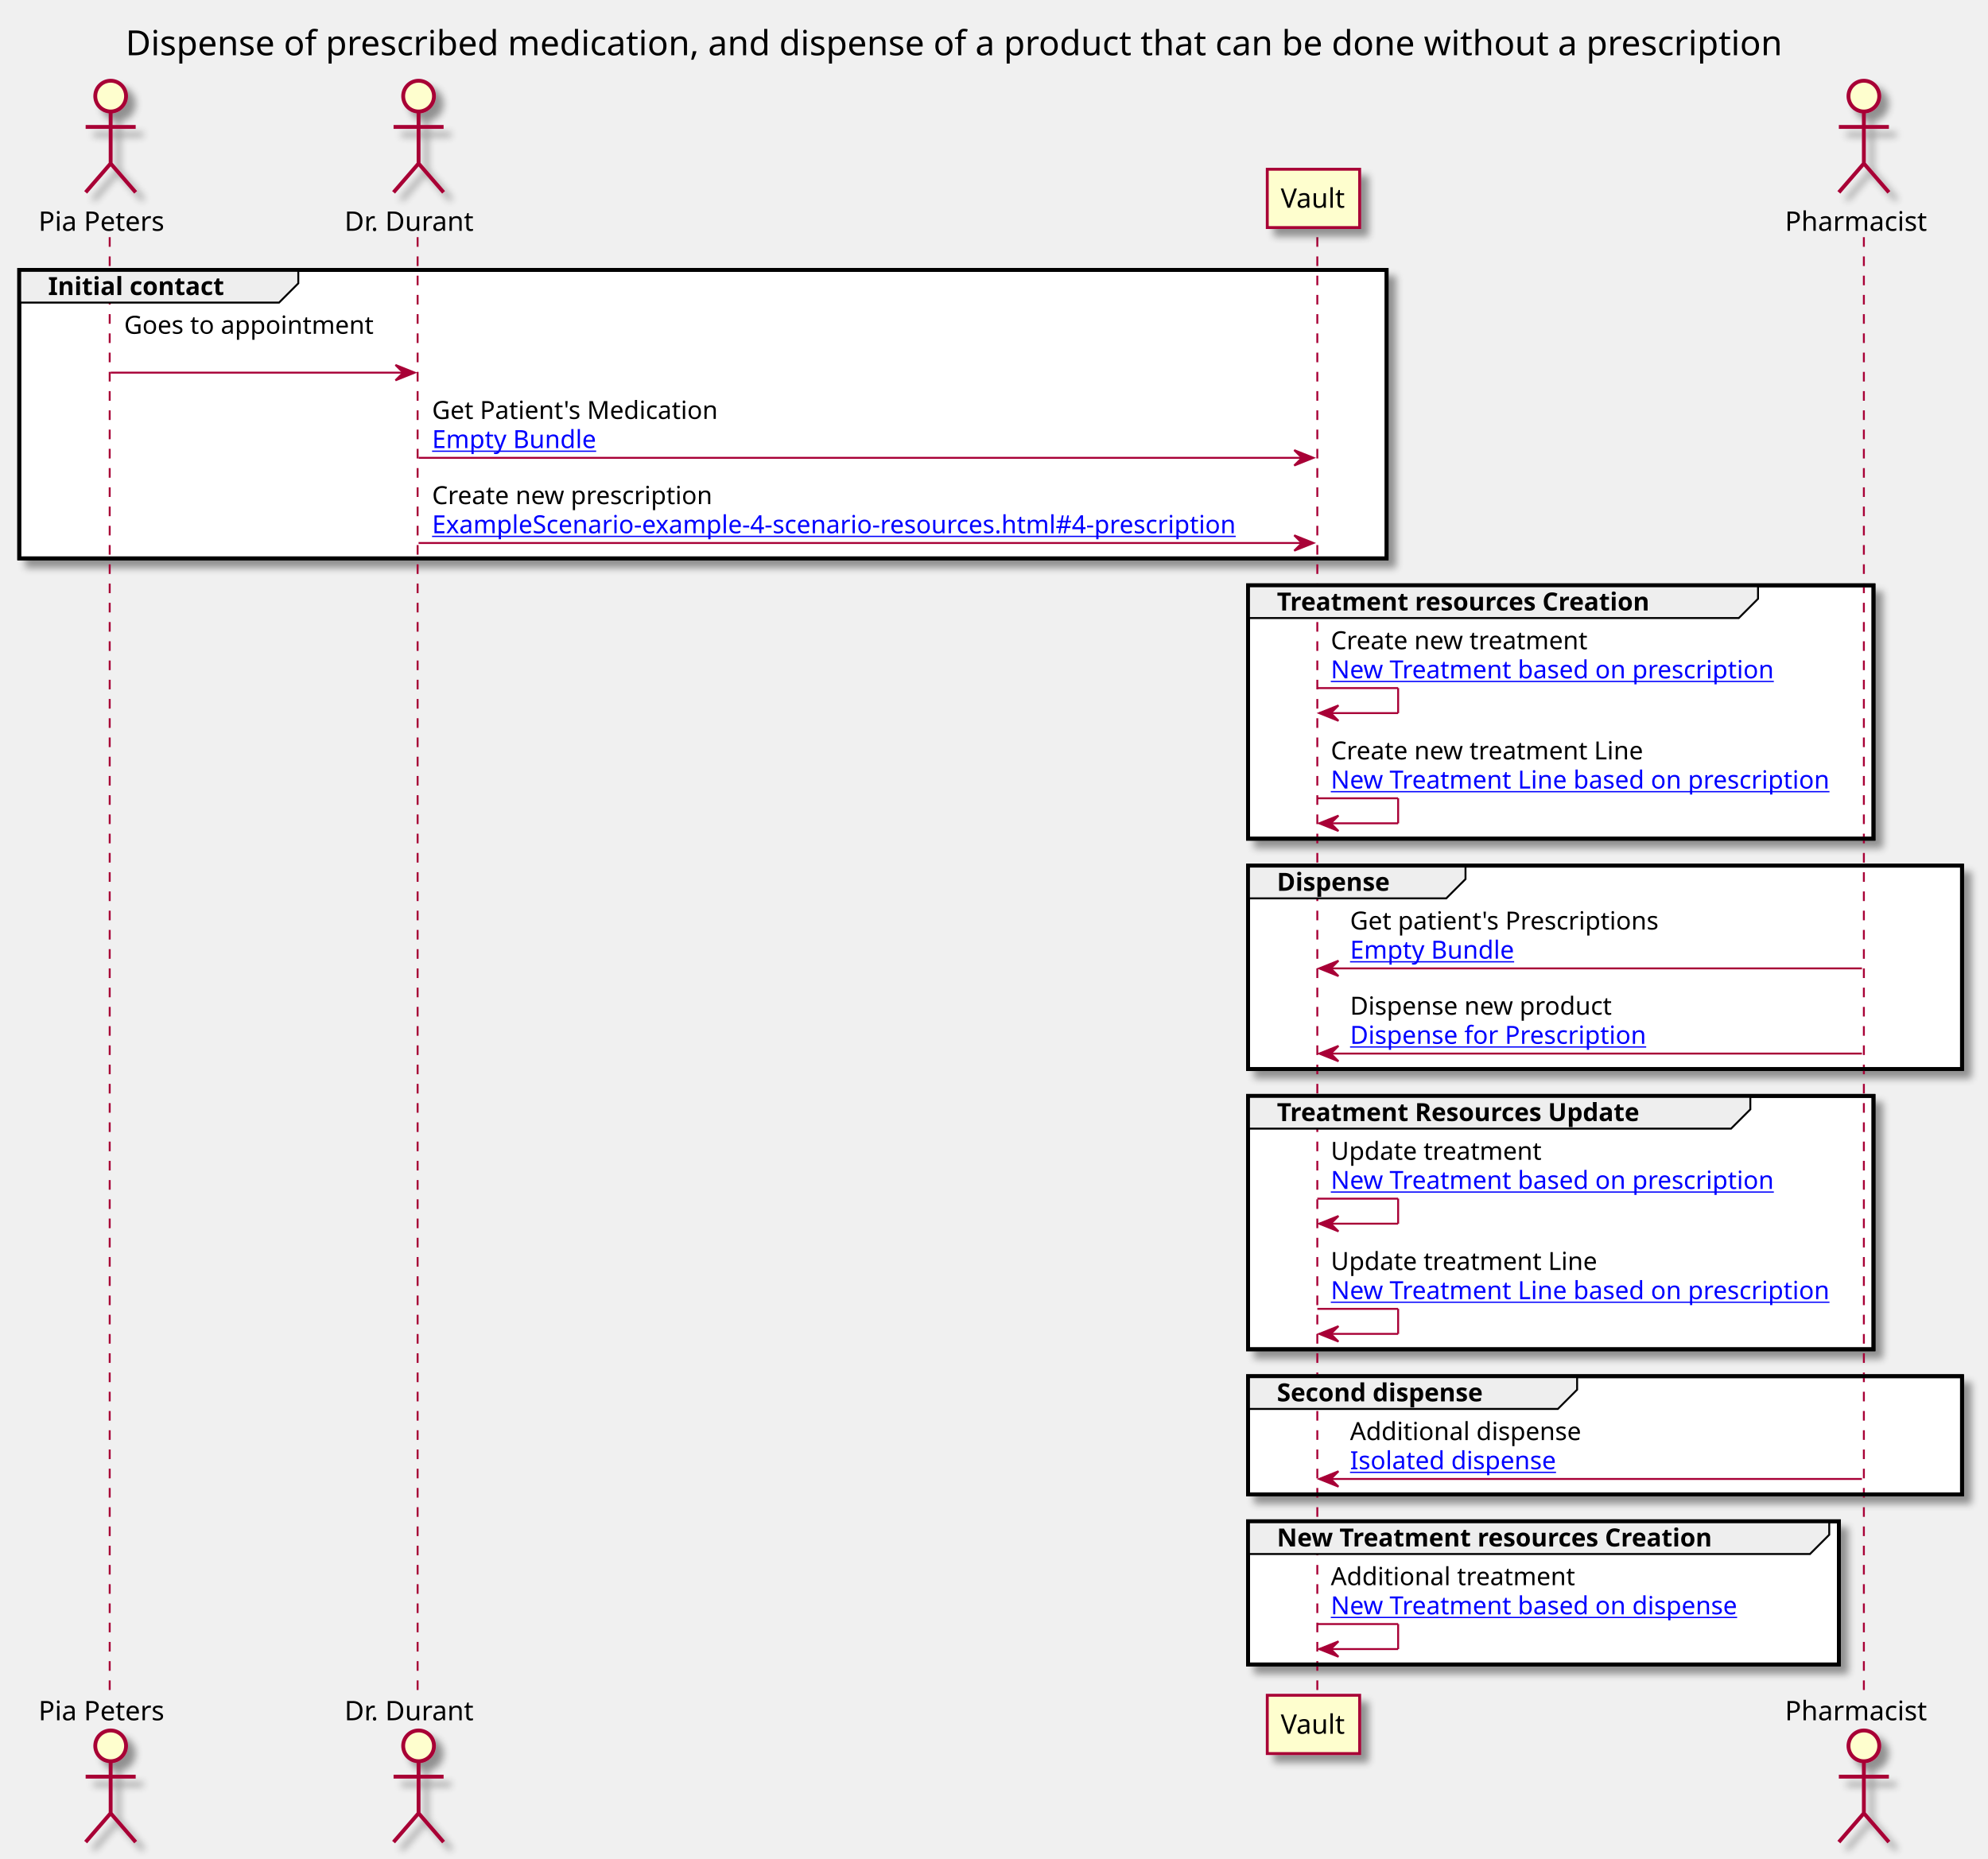
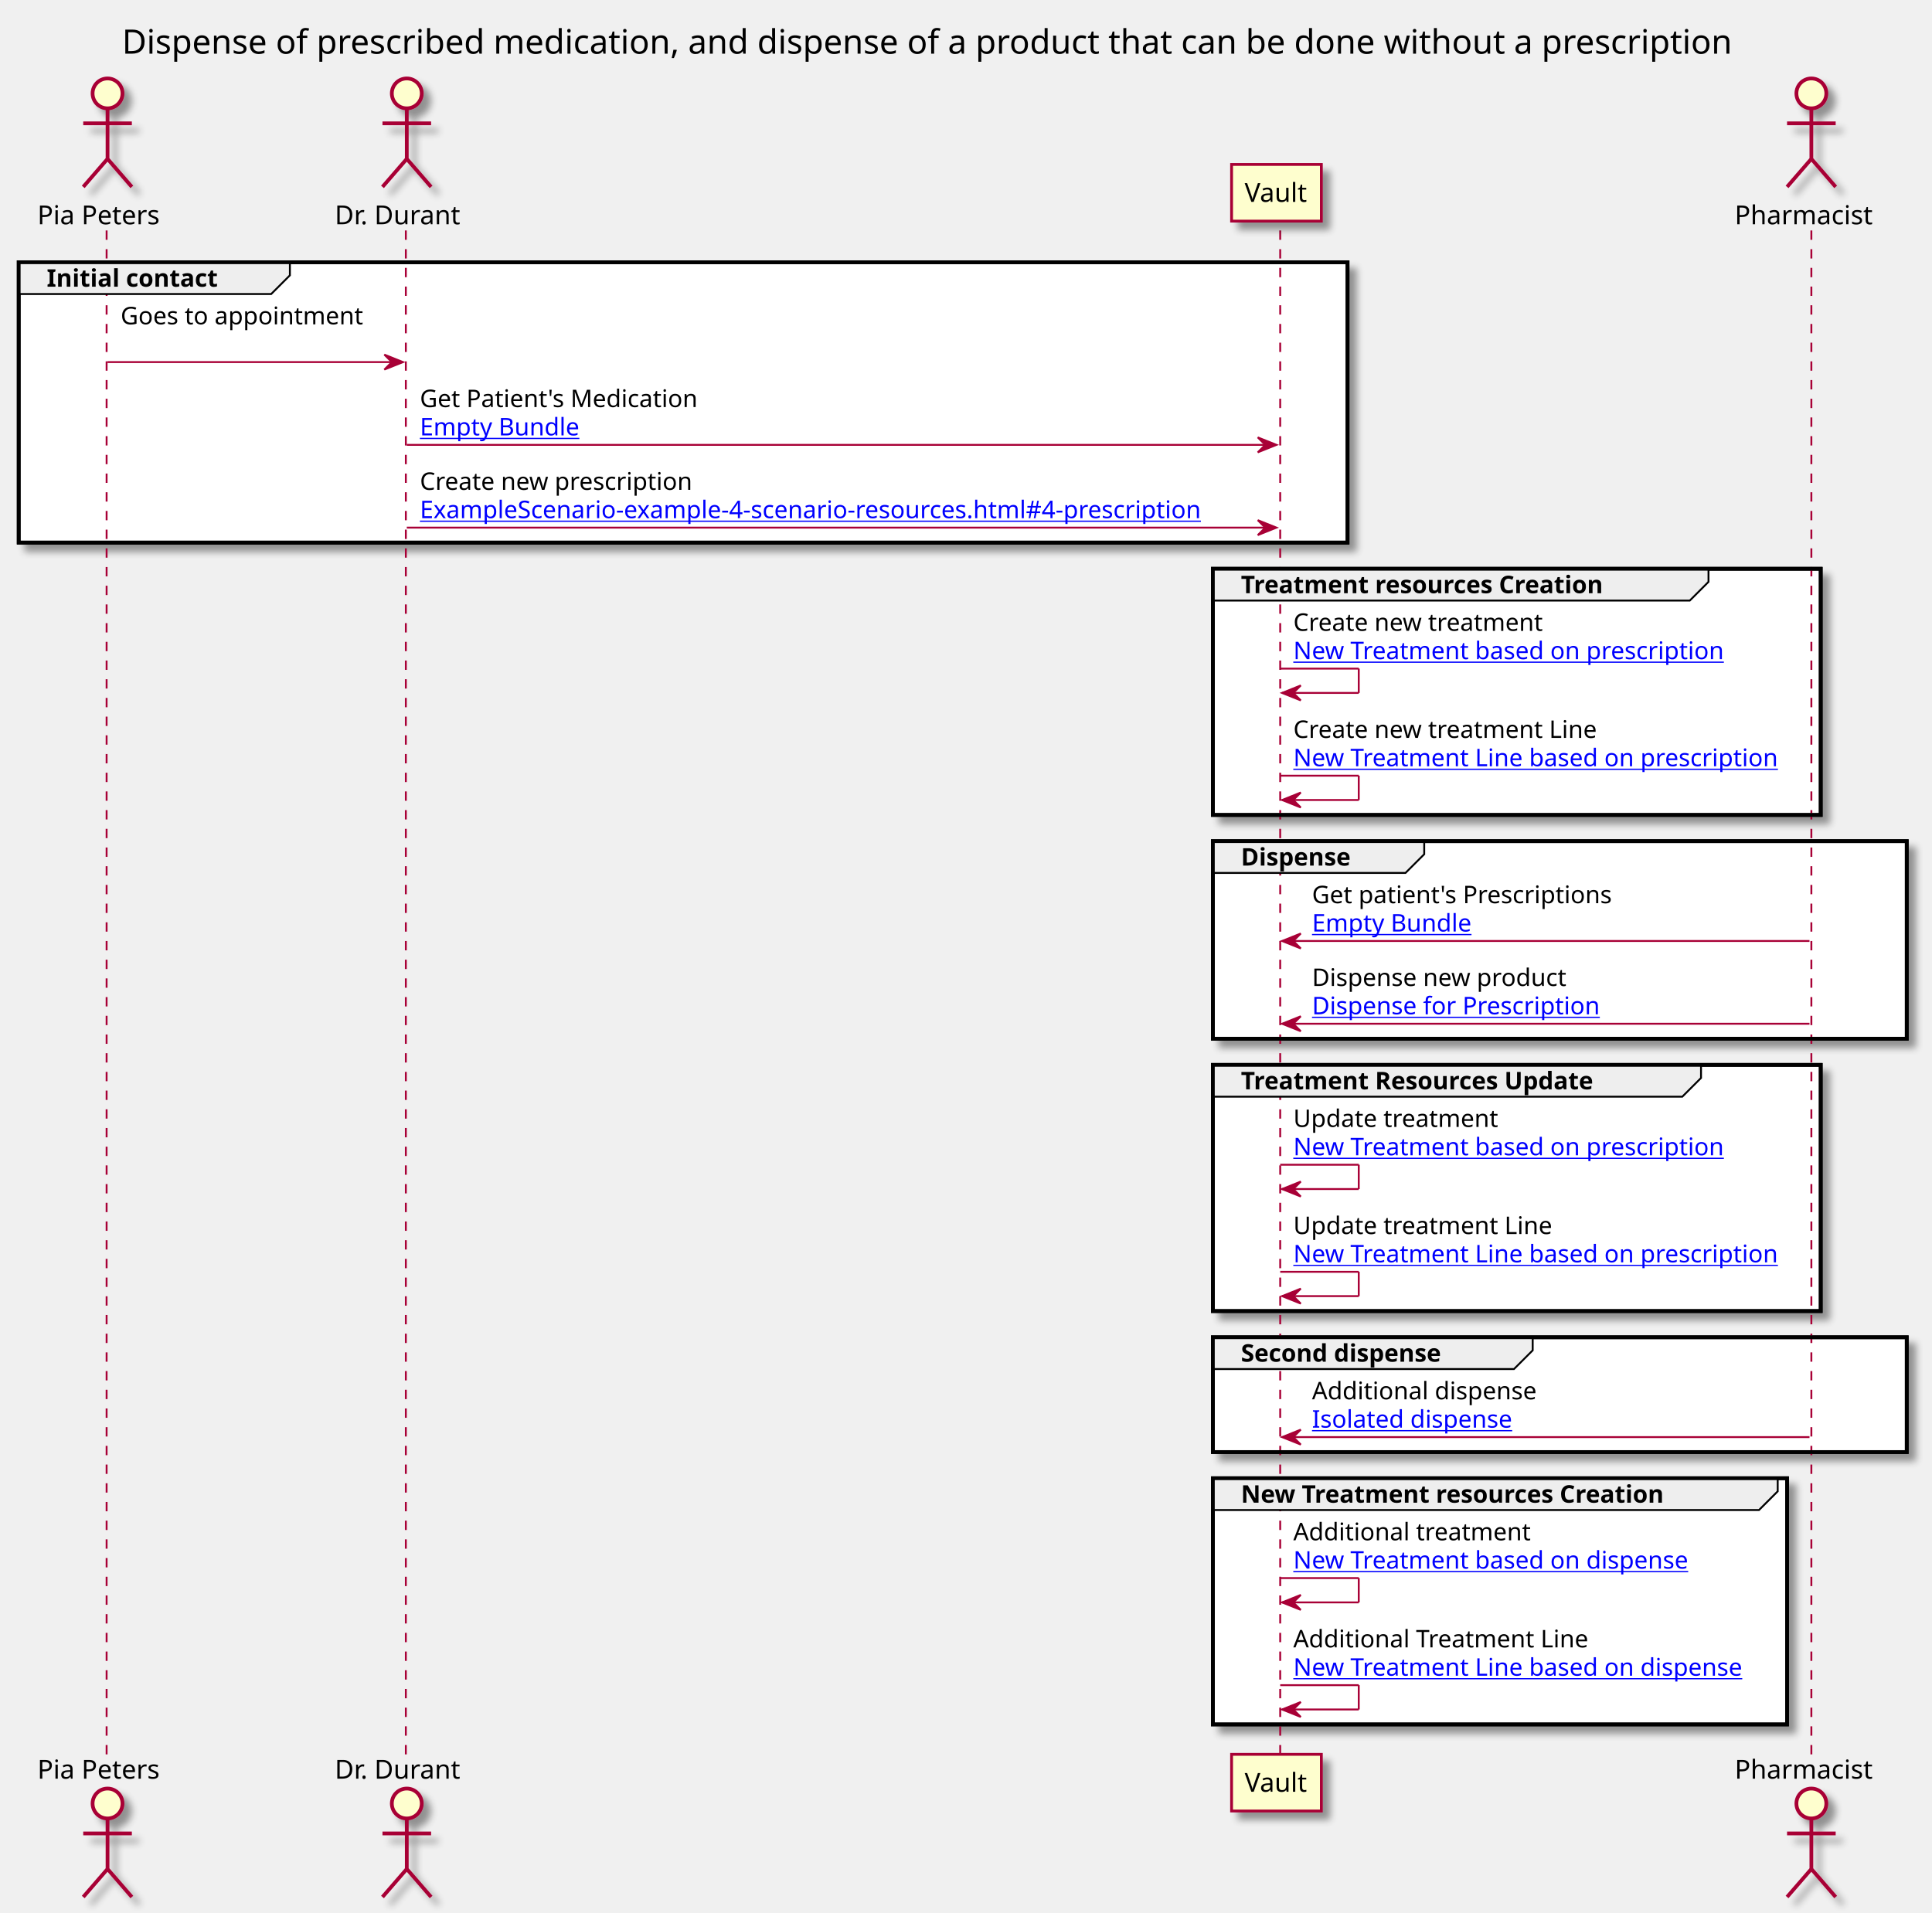
- <svg xmlns="http://www.w3.org/2000/svg" xmlns:xlink="http://www.w3.org/1999/xlink" contentScriptType="application/ecmascript" contentStyleType="text/css" height="966px" preserveAspectRatio="none" style="width:1033px;height:966px;" version="1.1" viewBox="0 0 1033 966" width="1033px" zoomAndPan="magnify">
+ <svg xmlns="http://www.w3.org/2000/svg" xmlns:xlink="http://www.w3.org/1999/xlink" contentScriptType="application/ecmascript" contentStyleType="text/css" height="1023px" preserveAspectRatio="none" style="width:1033px;height:1023px;" version="1.1" viewBox="0 0 1033 1023" width="1033px" zoomAndPan="magnify">
  <defs>
-     <filter height="300%" id="f8y3b9xoswqi6" width="300%" x="-1" y="-1">
+     <filter height="300%" id="f1hyd8g5plu8od" width="300%" x="-1" y="-1">
      <feGaussianBlur result="blurOut" stdDeviation="2.0" />
      <feColorMatrix in="blurOut" result="blurOut2" type="matrix" values="0 0 0 0 0 0 0 0 0 0 0 0 0 0 0 0 0 0 .4 0" />
      <feOffset dx="4.0" dy="4.0" in="blurOut2" result="blurOut3" />
      <feBlend in="SourceGraphic" in2="blurOut3" mode="normal" />
    </filter>
  </defs>
  <g>
    <text fill="#000000" font-family="sans-serif" font-size="18" lengthAdjust="spacing" textLength="899" x="65.25" y="28.708">Dispense of prescribed medication, and dispense of a product that can be done without a prescription</text>
-     <rect fill="#FFFFFF" filter="url(#f8y3b9xoswqi6)" height="149.93" style="stroke:#000000;stroke-width:2.0;" width="710.5" x="10" y="140.25" />
-     <rect fill="#FFFFFF" filter="url(#f8y3b9xoswqi6)" height="131.664" style="stroke:#000000;stroke-width:2.0;" width="325" x="648.5" y="304.18" />
-     <rect fill="#FFFFFF" filter="url(#f8y3b9xoswqi6)" height="105.664" style="stroke:#000000;stroke-width:2.0;" width="371" x="648.5" y="449.844" />
-     <rect fill="#FFFFFF" filter="url(#f8y3b9xoswqi6)" height="131.664" style="stroke:#000000;stroke-width:2.0;" width="325" x="648.5" y="569.508" />
-     <rect fill="#FFFFFF" filter="url(#f8y3b9xoswqi6)" height="61.398" style="stroke:#000000;stroke-width:2.0;" width="371" x="648.5" y="715.172" />
-     <rect fill="#FFFFFF" filter="url(#f8y3b9xoswqi6)" height="74.398" style="stroke:#000000;stroke-width:2.0;" width="307" x="648.5" y="790.57" />
-     <line style="stroke:#A80036;stroke-width:1.0;stroke-dasharray:5.0,5.0;" x1="57" x2="57" y1="123.25" y2="881.969" />
-     <line style="stroke:#A80036;stroke-width:1.0;stroke-dasharray:5.0,5.0;" x1="217" x2="217" y1="123.25" y2="881.969" />
-     <line style="stroke:#A80036;stroke-width:1.0;stroke-dasharray:5.0,5.0;" x1="684.5" x2="684.5" y1="123.25" y2="881.969" />
-     <line style="stroke:#A80036;stroke-width:1.0;stroke-dasharray:5.0,5.0;" x1="968.5" x2="968.5" y1="123.25" y2="881.969" />
+     <rect fill="#FFFFFF" filter="url(#f1hyd8g5plu8od)" height="149.93" style="stroke:#000000;stroke-width:2.0;" width="710.5" x="10" y="140.25" />
+     <rect fill="#FFFFFF" filter="url(#f1hyd8g5plu8od)" height="131.664" style="stroke:#000000;stroke-width:2.0;" width="325" x="648.5" y="304.18" />
+     <rect fill="#FFFFFF" filter="url(#f1hyd8g5plu8od)" height="105.664" style="stroke:#000000;stroke-width:2.0;" width="371" x="648.5" y="449.844" />
+     <rect fill="#FFFFFF" filter="url(#f1hyd8g5plu8od)" height="131.664" style="stroke:#000000;stroke-width:2.0;" width="325" x="648.5" y="569.508" />
+     <rect fill="#FFFFFF" filter="url(#f1hyd8g5plu8od)" height="61.398" style="stroke:#000000;stroke-width:2.0;" width="371" x="648.5" y="715.172" />
+     <rect fill="#FFFFFF" filter="url(#f1hyd8g5plu8od)" height="131.664" style="stroke:#000000;stroke-width:2.0;" width="307" x="648.5" y="790.57" />
+     <line style="stroke:#A80036;stroke-width:1.0;stroke-dasharray:5.0,5.0;" x1="57" x2="57" y1="123.25" y2="939.234" />
+     <line style="stroke:#A80036;stroke-width:1.0;stroke-dasharray:5.0,5.0;" x1="217" x2="217" y1="123.25" y2="939.234" />
+     <line style="stroke:#A80036;stroke-width:1.0;stroke-dasharray:5.0,5.0;" x1="684.5" x2="684.5" y1="123.25" y2="939.234" />
+     <line style="stroke:#A80036;stroke-width:1.0;stroke-dasharray:5.0,5.0;" x1="968.5" x2="968.5" y1="123.25" y2="939.234" />
    <text fill="#000000" font-family="sans-serif" font-size="14" lengthAdjust="spacing" textLength="69" x="20" y="119.948">Pia Peters</text>
-     <ellipse cx="57.5" cy="49.953" fill="#FEFECE" filter="url(#f8y3b9xoswqi6)" rx="8" ry="8" style="stroke:#A80036;stroke-width:2.0;" />
-     <path d="M57.5,57.953 L57.5,84.953 M44.5,65.953 L70.5,65.953 M57.5,84.953 L44.5,99.953 M57.5,84.953 L70.5,99.953 " fill="none" filter="url(#f8y3b9xoswqi6)" style="stroke:#A80036;stroke-width:2.0;" />
-     <text fill="#000000" font-family="sans-serif" font-size="14" lengthAdjust="spacing" textLength="69" x="20" y="893.964">Pia Peters</text>
-     <ellipse cx="57.5" cy="907.266" fill="#FEFECE" filter="url(#f8y3b9xoswqi6)" rx="8" ry="8" style="stroke:#A80036;stroke-width:2.0;" />
-     <path d="M57.5,915.266 L57.5,942.266 M44.5,923.266 L70.5,923.266 M57.5,942.266 L44.5,957.266 M57.5,942.266 L70.5,957.266 " fill="none" filter="url(#f8y3b9xoswqi6)" style="stroke:#A80036;stroke-width:2.0;" />
+     <ellipse cx="57.5" cy="49.953" fill="#FEFECE" filter="url(#f1hyd8g5plu8od)" rx="8" ry="8" style="stroke:#A80036;stroke-width:2.0;" />
+     <path d="M57.5,57.953 L57.5,84.953 M44.5,65.953 L70.5,65.953 M57.5,84.953 L44.5,99.953 M57.5,84.953 L70.5,99.953 " fill="none" filter="url(#f1hyd8g5plu8od)" style="stroke:#A80036;stroke-width:2.0;" />
+     <text fill="#000000" font-family="sans-serif" font-size="14" lengthAdjust="spacing" textLength="69" x="20" y="951.23">Pia Peters</text>
+     <ellipse cx="57.5" cy="964.531" fill="#FEFECE" filter="url(#f1hyd8g5plu8od)" rx="8" ry="8" style="stroke:#A80036;stroke-width:2.0;" />
+     <path d="M57.5,972.531 L57.5,999.531 M44.5,980.531 L70.5,980.531 M57.5,999.531 L44.5,1014.531 M57.5,999.531 L70.5,1014.531 " fill="none" filter="url(#f1hyd8g5plu8od)" style="stroke:#A80036;stroke-width:2.0;" />
    <text fill="#000000" font-family="sans-serif" font-size="14" lengthAdjust="spacing" textLength="71" x="179" y="119.948">Dr. Durant</text>
-     <ellipse cx="217.5" cy="49.953" fill="#FEFECE" filter="url(#f8y3b9xoswqi6)" rx="8" ry="8" style="stroke:#A80036;stroke-width:2.0;" />
-     <path d="M217.5,57.953 L217.5,84.953 M204.5,65.953 L230.5,65.953 M217.5,84.953 L204.5,99.953 M217.5,84.953 L230.5,99.953 " fill="none" filter="url(#f8y3b9xoswqi6)" style="stroke:#A80036;stroke-width:2.0;" />
-     <text fill="#000000" font-family="sans-serif" font-size="14" lengthAdjust="spacing" textLength="71" x="179" y="893.964">Dr. Durant</text>
-     <ellipse cx="217.5" cy="907.266" fill="#FEFECE" filter="url(#f8y3b9xoswqi6)" rx="8" ry="8" style="stroke:#A80036;stroke-width:2.0;" />
-     <path d="M217.5,915.266 L217.5,942.266 M204.5,923.266 L230.5,923.266 M217.5,942.266 L204.5,957.266 M217.5,942.266 L230.5,957.266 " fill="none" filter="url(#f8y3b9xoswqi6)" style="stroke:#A80036;stroke-width:2.0;" />
-     <rect fill="#FEFECE" filter="url(#f8y3b9xoswqi6)" height="30.297" style="stroke:#A80036;stroke-width:1.5;" width="48" x="658.5" y="87.953" />
+     <ellipse cx="217.5" cy="49.953" fill="#FEFECE" filter="url(#f1hyd8g5plu8od)" rx="8" ry="8" style="stroke:#A80036;stroke-width:2.0;" />
+     <path d="M217.5,57.953 L217.5,84.953 M204.5,65.953 L230.5,65.953 M217.5,84.953 L204.5,99.953 M217.5,84.953 L230.5,99.953 " fill="none" filter="url(#f1hyd8g5plu8od)" style="stroke:#A80036;stroke-width:2.0;" />
+     <text fill="#000000" font-family="sans-serif" font-size="14" lengthAdjust="spacing" textLength="71" x="179" y="951.23">Dr. Durant</text>
+     <ellipse cx="217.5" cy="964.531" fill="#FEFECE" filter="url(#f1hyd8g5plu8od)" rx="8" ry="8" style="stroke:#A80036;stroke-width:2.0;" />
+     <path d="M217.5,972.531 L217.5,999.531 M204.5,980.531 L230.5,980.531 M217.5,999.531 L204.5,1014.531 M217.5,999.531 L230.5,1014.531 " fill="none" filter="url(#f1hyd8g5plu8od)" style="stroke:#A80036;stroke-width:2.0;" />
+     <rect fill="#FEFECE" filter="url(#f1hyd8g5plu8od)" height="30.297" style="stroke:#A80036;stroke-width:1.5;" width="48" x="658.5" y="87.953" />
    <text fill="#000000" font-family="sans-serif" font-size="14" lengthAdjust="spacing" textLength="34" x="665.5" y="107.948">Vault</text>
-     <rect fill="#FEFECE" filter="url(#f8y3b9xoswqi6)" height="30.297" style="stroke:#A80036;stroke-width:1.5;" width="48" x="658.5" y="880.969" />
-     <text fill="#000000" font-family="sans-serif" font-size="14" lengthAdjust="spacing" textLength="34" x="665.5" y="900.964">Vault</text>
+     <rect fill="#FEFECE" filter="url(#f1hyd8g5plu8od)" height="30.297" style="stroke:#A80036;stroke-width:1.5;" width="48" x="658.5" y="938.234" />
+     <text fill="#000000" font-family="sans-serif" font-size="14" lengthAdjust="spacing" textLength="34" x="665.5" y="958.23">Vault</text>
    <text fill="#000000" font-family="sans-serif" font-size="14" lengthAdjust="spacing" textLength="76" x="927.5" y="119.948">Pharmacist</text>
-     <ellipse cx="968.5" cy="49.953" fill="#FEFECE" filter="url(#f8y3b9xoswqi6)" rx="8" ry="8" style="stroke:#A80036;stroke-width:2.0;" />
-     <path d="M968.5,57.953 L968.5,84.953 M955.5,65.953 L981.5,65.953 M968.5,84.953 L955.5,99.953 M968.5,84.953 L981.5,99.953 " fill="none" filter="url(#f8y3b9xoswqi6)" style="stroke:#A80036;stroke-width:2.0;" />
-     <text fill="#000000" font-family="sans-serif" font-size="14" lengthAdjust="spacing" textLength="76" x="927.5" y="893.964">Pharmacist</text>
-     <ellipse cx="968.5" cy="907.266" fill="#FEFECE" filter="url(#f8y3b9xoswqi6)" rx="8" ry="8" style="stroke:#A80036;stroke-width:2.0;" />
-     <path d="M968.5,915.266 L968.5,942.266 M955.5,923.266 L981.5,923.266 M968.5,942.266 L955.5,957.266 M968.5,942.266 L981.5,957.266 " fill="none" filter="url(#f8y3b9xoswqi6)" style="stroke:#A80036;stroke-width:2.0;" />
+     <ellipse cx="968.5" cy="49.953" fill="#FEFECE" filter="url(#f1hyd8g5plu8od)" rx="8" ry="8" style="stroke:#A80036;stroke-width:2.0;" />
+     <path d="M968.5,57.953 L968.5,84.953 M955.5,65.953 L981.5,65.953 M968.5,84.953 L955.5,99.953 M968.5,84.953 L981.5,99.953 " fill="none" filter="url(#f1hyd8g5plu8od)" style="stroke:#A80036;stroke-width:2.0;" />
+     <text fill="#000000" font-family="sans-serif" font-size="14" lengthAdjust="spacing" textLength="76" x="927.5" y="951.23">Pharmacist</text>
+     <ellipse cx="968.5" cy="964.531" fill="#FEFECE" filter="url(#f1hyd8g5plu8od)" rx="8" ry="8" style="stroke:#A80036;stroke-width:2.0;" />
+     <path d="M968.5,972.531 L968.5,999.531 M955.5,980.531 L981.5,980.531 M968.5,999.531 L955.5,1014.531 M968.5,999.531 L981.5,1014.531 " fill="none" filter="url(#f1hyd8g5plu8od)" style="stroke:#A80036;stroke-width:2.0;" />
    <path d="M10,140.25 L155,140.25 L155,147.25 L145,157.25 L10,157.25 L10,140.25 " fill="#EEEEEE" style="stroke:#000000;stroke-width:1.0;" />
    <rect fill="none" height="149.93" style="stroke:#000000;stroke-width:2.0;" width="710.5" x="10" y="140.25" />
    <text fill="#000000" font-family="sans-serif" font-size="13" font-weight="bold" lengthAdjust="spacing" textLength="100" x="25" y="153.317">Initial contact</text>
    <polygon fill="#A80036" points="205.5,189.648,215.5,193.648,205.5,197.648,209.5,193.648" style="stroke:#A80036;stroke-width:1.0;" />
    <line style="stroke:#A80036;stroke-width:1.0;" x1="57.5" x2="211.5" y1="193.648" y2="193.648" />
    <text fill="#000000" font-family="sans-serif" font-size="13" lengthAdjust="spacing" textLength="136" x="64.5" y="173.45">Goes to appointment</text>
    <text fill="#000000" font-family="sans-serif" font-size="13" lengthAdjust="spacing" textLength="0" x="68.5" y="188.583" />
    <polygon fill="#A80036" points="672.5,233.914,682.5,237.914,672.5,241.914,676.5,237.914" style="stroke:#A80036;stroke-width:1.0;" />
    <line style="stroke:#A80036;stroke-width:1.0;" x1="217.5" x2="678.5" y1="237.914" y2="237.914" />
    <text fill="#000000" font-family="sans-serif" font-size="13" lengthAdjust="spacing" textLength="155" x="224.5" y="217.715">Get Patient's Medication</text>
    <a href="ExampleScenario-example-4-scenario-resources.html#EB" target="_top" title="ExampleScenario-example-4-scenario-resources.html#EB" xlink:actuate="onRequest" xlink:href="ExampleScenario-example-4-scenario-resources.html#EB" xlink:show="new" xlink:title="ExampleScenario-example-4-scenario-resources.html#EB" xlink:type="simple">
      <text fill="#0000FF" font-family="sans-serif" font-size="13" lengthAdjust="spacing" text-decoration="underline" textLength="89" x="224.5" y="232.848">Empty Bundle</text>
    </a>
    <polygon fill="#A80036" points="672.5,278.18,682.5,282.18,672.5,286.18,676.5,282.18" style="stroke:#A80036;stroke-width:1.0;" />
    <line style="stroke:#A80036;stroke-width:1.0;" x1="217.5" x2="678.5" y1="282.18" y2="282.18" />
    <text fill="#000000" font-family="sans-serif" font-size="13" lengthAdjust="spacing" textLength="151" x="224.5" y="261.981">Create new prescription</text>
    <a href="ExampleScenario-example-4-scenario-resources.html#4-prescription" target="_top" title="ExampleScenario-example-4-scenario-resources.html#4-prescription" xlink:actuate="onRequest" xlink:href="ExampleScenario-example-4-scenario-resources.html#4-prescription" xlink:show="new" xlink:title="ExampleScenario-example-4-scenario-resources.html#4-prescription" xlink:type="simple">
      <text fill="#0000FF" font-family="sans-serif" font-size="13" lengthAdjust="spacing" text-decoration="underline" textLength="443" x="224.5" y="277.114">ExampleScenario-example-4-scenario-resources.html#4-prescription</text>
    </a>
    <path d="M648.5,304.18 L913.5,304.18 L913.5,311.18 L903.5,321.18 L648.5,321.18 L648.5,304.18 " fill="#EEEEEE" style="stroke:#000000;stroke-width:1.0;" />
    <rect fill="none" height="131.664" style="stroke:#000000;stroke-width:2.0;" width="325" x="648.5" y="304.18" />
    <text fill="#000000" font-family="sans-serif" font-size="13" font-weight="bold" lengthAdjust="spacing" textLength="220" x="663.5" y="317.247">Treatment resources Creation</text>
    <line style="stroke:#A80036;stroke-width:1.0;" x1="684.5" x2="726.5" y1="357.578" y2="357.578" />
    <line style="stroke:#A80036;stroke-width:1.0;" x1="726.5" x2="726.5" y1="357.578" y2="370.578" />
    <line style="stroke:#A80036;stroke-width:1.0;" x1="685.5" x2="726.5" y1="370.578" y2="370.578" />
    <polygon fill="#A80036" points="695.5,366.578,685.5,370.578,695.5,374.578,691.5,370.578" style="stroke:#A80036;stroke-width:1.0;" />
    <text fill="#000000" font-family="sans-serif" font-size="13" lengthAdjust="spacing" textLength="141" x="691.5" y="337.379">Create new treatment</text>
    <a href="ExampleScenario-example-4-scenario-resources.html#4-1-treatment" target="_top" title="ExampleScenario-example-4-scenario-resources.html#4-1-treatment" xlink:actuate="onRequest" xlink:href="ExampleScenario-example-4-scenario-resources.html#4-1-treatment" xlink:show="new" xlink:title="ExampleScenario-example-4-scenario-resources.html#4-1-treatment" xlink:type="simple">
      <text fill="#0000FF" font-family="sans-serif" font-size="13" lengthAdjust="spacing" text-decoration="underline" textLength="240" x="691.5" y="352.512">New Treatment based on prescription</text>
    </a>
    <line style="stroke:#A80036;stroke-width:1.0;" x1="684.5" x2="726.5" y1="414.844" y2="414.844" />
    <line style="stroke:#A80036;stroke-width:1.0;" x1="726.5" x2="726.5" y1="414.844" y2="427.844" />
    <line style="stroke:#A80036;stroke-width:1.0;" x1="685.5" x2="726.5" y1="427.844" y2="427.844" />
    <polygon fill="#A80036" points="695.5,423.844,685.5,427.844,695.5,431.844,691.5,427.844" style="stroke:#A80036;stroke-width:1.0;" />
    <text fill="#000000" font-family="sans-serif" font-size="13" lengthAdjust="spacing" textLength="171" x="691.5" y="394.645">Create new treatment Line</text>
    <a href="ExampleScenario-example-4-scenario-resources.html#4-1-treatmentLine" target="_top" title="ExampleScenario-example-4-scenario-resources.html#4-1-treatmentLine" xlink:actuate="onRequest" xlink:href="ExampleScenario-example-4-scenario-resources.html#4-1-treatmentLine" xlink:show="new" xlink:title="ExampleScenario-example-4-scenario-resources.html#4-1-treatmentLine" xlink:type="simple">
      <text fill="#0000FF" font-family="sans-serif" font-size="13" lengthAdjust="spacing" text-decoration="underline" textLength="270" x="691.5" y="409.778">New Treatment Line based on prescription</text>
    </a>
    <path d="M648.5,449.844 L761.5,449.844 L761.5,456.844 L751.5,466.844 L648.5,466.844 L648.5,449.844 " fill="#EEEEEE" style="stroke:#000000;stroke-width:1.0;" />
    <rect fill="none" height="105.664" style="stroke:#000000;stroke-width:2.0;" width="371" x="648.5" y="449.844" />
    <text fill="#000000" font-family="sans-serif" font-size="13" font-weight="bold" lengthAdjust="spacing" textLength="68" x="663.5" y="462.911">Dispense</text>
    <polygon fill="#A80036" points="695.5,499.242,685.5,503.242,695.5,507.242,691.5,503.242" style="stroke:#A80036;stroke-width:1.0;" />
    <line style="stroke:#A80036;stroke-width:1.0;" x1="689.5" x2="967.5" y1="503.242" y2="503.242" />
    <text fill="#000000" font-family="sans-serif" font-size="13" lengthAdjust="spacing" textLength="168" x="701.5" y="483.043">Get patient's Prescriptions</text>
    <a href="ExampleScenario-example-4-scenario-resources.html#EB" target="_top" title="ExampleScenario-example-4-scenario-resources.html#EB" xlink:actuate="onRequest" xlink:href="ExampleScenario-example-4-scenario-resources.html#EB" xlink:show="new" xlink:title="ExampleScenario-example-4-scenario-resources.html#EB" xlink:type="simple">
      <text fill="#0000FF" font-family="sans-serif" font-size="13" lengthAdjust="spacing" text-decoration="underline" textLength="89" x="701.5" y="498.176">Empty Bundle</text>
    </a>
    <polygon fill="#A80036" points="695.5,543.508,685.5,547.508,695.5,551.508,691.5,547.508" style="stroke:#A80036;stroke-width:1.0;" />
    <line style="stroke:#A80036;stroke-width:1.0;" x1="689.5" x2="967.5" y1="547.508" y2="547.508" />
    <text fill="#000000" font-family="sans-serif" font-size="13" lengthAdjust="spacing" textLength="141" x="701.5" y="527.309">Dispense new product</text>
    <a href="ExampleScenario-example-4-scenario-resources.html#4-1-dispense" target="_top" title="ExampleScenario-example-4-scenario-resources.html#4-1-dispense" xlink:actuate="onRequest" xlink:href="ExampleScenario-example-4-scenario-resources.html#4-1-dispense" xlink:show="new" xlink:title="ExampleScenario-example-4-scenario-resources.html#4-1-dispense" xlink:type="simple">
      <text fill="#0000FF" font-family="sans-serif" font-size="13" lengthAdjust="spacing" text-decoration="underline" textLength="159" x="701.5" y="542.442">Dispense for Prescription</text>
    </a>
    <path d="M648.5,569.508 L909.5,569.508 L909.5,576.508 L899.5,586.508 L648.5,586.508 L648.5,569.508 " fill="#EEEEEE" style="stroke:#000000;stroke-width:1.0;" />
    <rect fill="none" height="131.664" style="stroke:#000000;stroke-width:2.0;" width="325" x="648.5" y="569.508" />
    <text fill="#000000" font-family="sans-serif" font-size="13" font-weight="bold" lengthAdjust="spacing" textLength="216" x="663.5" y="582.575">Treatment Resources Update</text>
    <line style="stroke:#A80036;stroke-width:1.0;" x1="684.5" x2="726.5" y1="622.906" y2="622.906" />
    <line style="stroke:#A80036;stroke-width:1.0;" x1="726.5" x2="726.5" y1="622.906" y2="635.906" />
    <line style="stroke:#A80036;stroke-width:1.0;" x1="685.5" x2="726.5" y1="635.906" y2="635.906" />
    <polygon fill="#A80036" points="695.5,631.906,685.5,635.906,695.5,639.906,691.5,635.906" style="stroke:#A80036;stroke-width:1.0;" />
    <text fill="#000000" font-family="sans-serif" font-size="13" lengthAdjust="spacing" textLength="116" x="691.5" y="602.707">Update treatment</text>
    <a href="ExampleScenario-example-4-scenario-resources.html#4-1-treatment" target="_top" title="ExampleScenario-example-4-scenario-resources.html#4-1-treatment" xlink:actuate="onRequest" xlink:href="ExampleScenario-example-4-scenario-resources.html#4-1-treatment" xlink:show="new" xlink:title="ExampleScenario-example-4-scenario-resources.html#4-1-treatment" xlink:type="simple">
      <text fill="#0000FF" font-family="sans-serif" font-size="13" lengthAdjust="spacing" text-decoration="underline" textLength="240" x="691.5" y="617.84">New Treatment based on prescription</text>
    </a>
    <line style="stroke:#A80036;stroke-width:1.0;" x1="684.5" x2="726.5" y1="680.172" y2="680.172" />
    <line style="stroke:#A80036;stroke-width:1.0;" x1="726.5" x2="726.5" y1="680.172" y2="693.172" />
    <line style="stroke:#A80036;stroke-width:1.0;" x1="685.5" x2="726.5" y1="693.172" y2="693.172" />
    <polygon fill="#A80036" points="695.5,689.172,685.5,693.172,695.5,697.172,691.5,693.172" style="stroke:#A80036;stroke-width:1.0;" />
    <text fill="#000000" font-family="sans-serif" font-size="13" lengthAdjust="spacing" textLength="146" x="691.5" y="659.973">Update treatment Line</text>
    <a href="ExampleScenario-example-4-scenario-resources.html#4-1-treatmentLine" target="_top" title="ExampleScenario-example-4-scenario-resources.html#4-1-treatmentLine" xlink:actuate="onRequest" xlink:href="ExampleScenario-example-4-scenario-resources.html#4-1-treatmentLine" xlink:show="new" xlink:title="ExampleScenario-example-4-scenario-resources.html#4-1-treatmentLine" xlink:type="simple">
      <text fill="#0000FF" font-family="sans-serif" font-size="13" lengthAdjust="spacing" text-decoration="underline" textLength="270" x="691.5" y="675.106">New Treatment Line based on prescription</text>
    </a>
    <path d="M648.5,715.172 L819.5,715.172 L819.5,722.172 L809.5,732.172 L648.5,732.172 L648.5,715.172 " fill="#EEEEEE" style="stroke:#000000;stroke-width:1.0;" />
    <rect fill="none" height="61.398" style="stroke:#000000;stroke-width:2.0;" width="371" x="648.5" y="715.172" />
    <text fill="#000000" font-family="sans-serif" font-size="13" font-weight="bold" lengthAdjust="spacing" textLength="126" x="663.5" y="728.239">Second dispense</text>
    <polygon fill="#A80036" points="695.5,764.57,685.5,768.57,695.5,772.57,691.5,768.57" style="stroke:#A80036;stroke-width:1.0;" />
    <line style="stroke:#A80036;stroke-width:1.0;" x1="689.5" x2="967.5" y1="768.57" y2="768.57" />
    <text fill="#000000" font-family="sans-serif" font-size="13" lengthAdjust="spacing" textLength="124" x="701.5" y="748.372">Additional dispense</text>
    <a href="ExampleScenario-example-4-scenario-resources.html#4-2-dispense" target="_top" title="ExampleScenario-example-4-scenario-resources.html#4-2-dispense" xlink:actuate="onRequest" xlink:href="ExampleScenario-example-4-scenario-resources.html#4-2-dispense" xlink:show="new" xlink:title="ExampleScenario-example-4-scenario-resources.html#4-2-dispense" xlink:type="simple">
      <text fill="#0000FF" font-family="sans-serif" font-size="13" lengthAdjust="spacing" text-decoration="underline" textLength="111" x="701.5" y="763.504">Isolated dispense</text>
    </a>
    <path d="M648.5,790.57 L950.5,790.57 L950.5,797.57 L940.5,807.57 L648.5,807.57 L648.5,790.57 " fill="#EEEEEE" style="stroke:#000000;stroke-width:1.0;" />
-     <rect fill="none" height="74.398" style="stroke:#000000;stroke-width:2.0;" width="307" x="648.5" y="790.57" />
+     <rect fill="none" height="131.664" style="stroke:#000000;stroke-width:2.0;" width="307" x="648.5" y="790.57" />
    <text fill="#000000" font-family="sans-serif" font-size="13" font-weight="bold" lengthAdjust="spacing" textLength="257" x="663.5" y="803.637">New Treatment resources Creation</text>
    <line style="stroke:#A80036;stroke-width:1.0;" x1="684.5" x2="726.5" y1="843.969" y2="843.969" />
    <line style="stroke:#A80036;stroke-width:1.0;" x1="726.5" x2="726.5" y1="843.969" y2="856.969" />
    <line style="stroke:#A80036;stroke-width:1.0;" x1="685.5" x2="726.5" y1="856.969" y2="856.969" />
    <polygon fill="#A80036" points="695.5,852.969,685.5,856.969,695.5,860.969,691.5,856.969" style="stroke:#A80036;stroke-width:1.0;" />
    <text fill="#000000" font-family="sans-serif" font-size="13" lengthAdjust="spacing" textLength="132" x="691.5" y="823.77">Additional treatment</text>
    <a href="ExampleScenario-example-4-scenario-resources.html#4-2-treatment" target="_top" title="ExampleScenario-example-4-scenario-resources.html#4-2-treatment" xlink:actuate="onRequest" xlink:href="ExampleScenario-example-4-scenario-resources.html#4-2-treatment" xlink:show="new" xlink:title="ExampleScenario-example-4-scenario-resources.html#4-2-treatment" xlink:type="simple">
      <text fill="#0000FF" font-family="sans-serif" font-size="13" lengthAdjust="spacing" text-decoration="underline" textLength="222" x="691.5" y="838.903">New Treatment based on dispense</text>
    </a>
+     <line style="stroke:#A80036;stroke-width:1.0;" x1="684.5" x2="726.5" y1="901.234" y2="901.234" />
+     <line style="stroke:#A80036;stroke-width:1.0;" x1="726.5" x2="726.5" y1="901.234" y2="914.234" />
+     <line style="stroke:#A80036;stroke-width:1.0;" x1="685.5" x2="726.5" y1="914.234" y2="914.234" />
+     <polygon fill="#A80036" points="695.5,910.234,685.5,914.234,695.5,918.234,691.5,914.234" style="stroke:#A80036;stroke-width:1.0;" />
+     <text fill="#000000" font-family="sans-serif" font-size="13" lengthAdjust="spacing" textLength="164" x="691.5" y="881.036">Additional Treatment Line</text>
+     <a href="ExampleScenario-example-4-scenario-resources.html#4-2-treatmentLine" target="_top" title="ExampleScenario-example-4-scenario-resources.html#4-2-treatmentLine" xlink:actuate="onRequest" xlink:href="ExampleScenario-example-4-scenario-resources.html#4-2-treatmentLine" xlink:show="new" xlink:title="ExampleScenario-example-4-scenario-resources.html#4-2-treatmentLine" xlink:type="simple">
+       <text fill="#0000FF" font-family="sans-serif" font-size="13" lengthAdjust="spacing" text-decoration="underline" textLength="252" x="691.5" y="896.168">New Treatment Line based on dispense</text>
+     </a>
  </g>
</svg>
